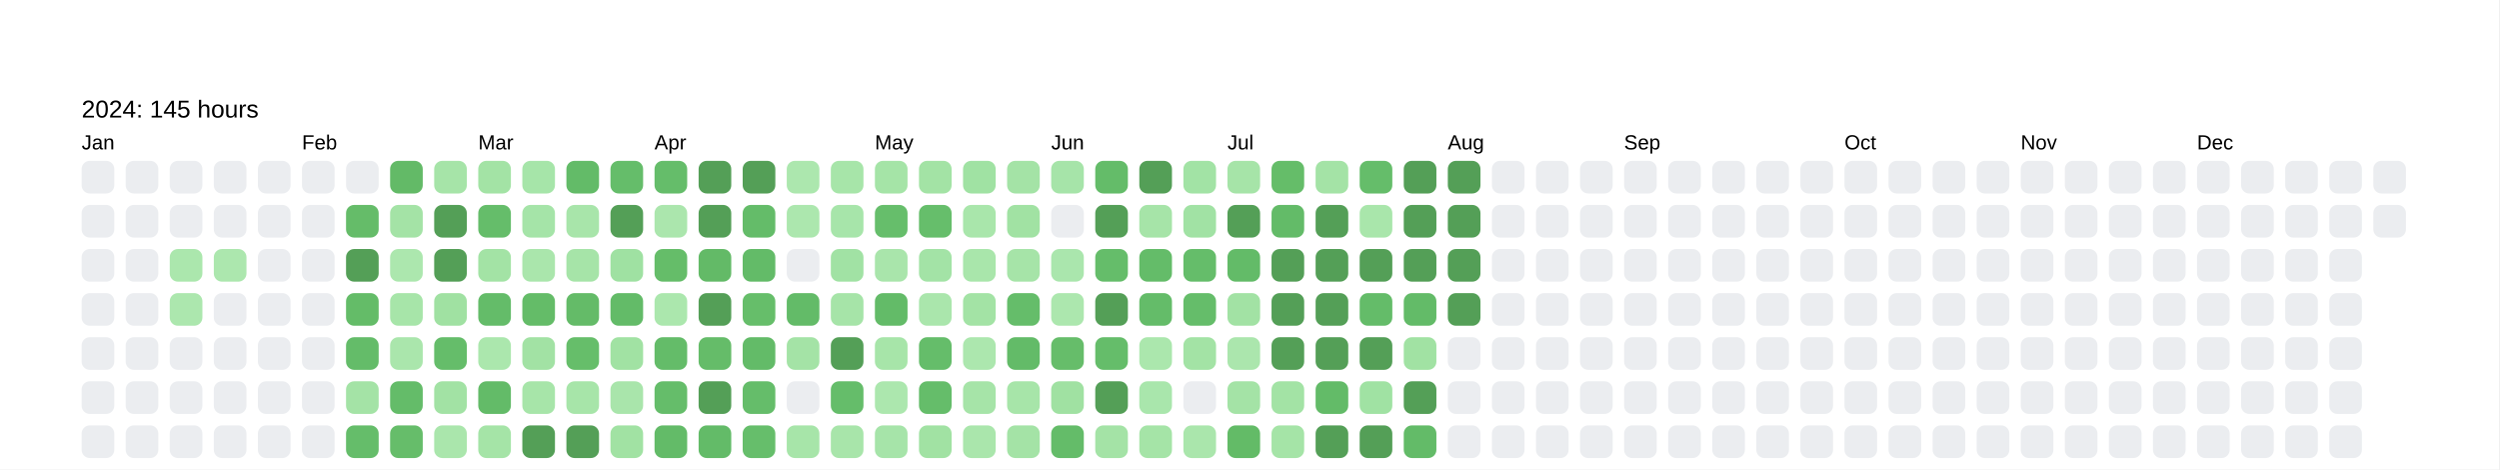
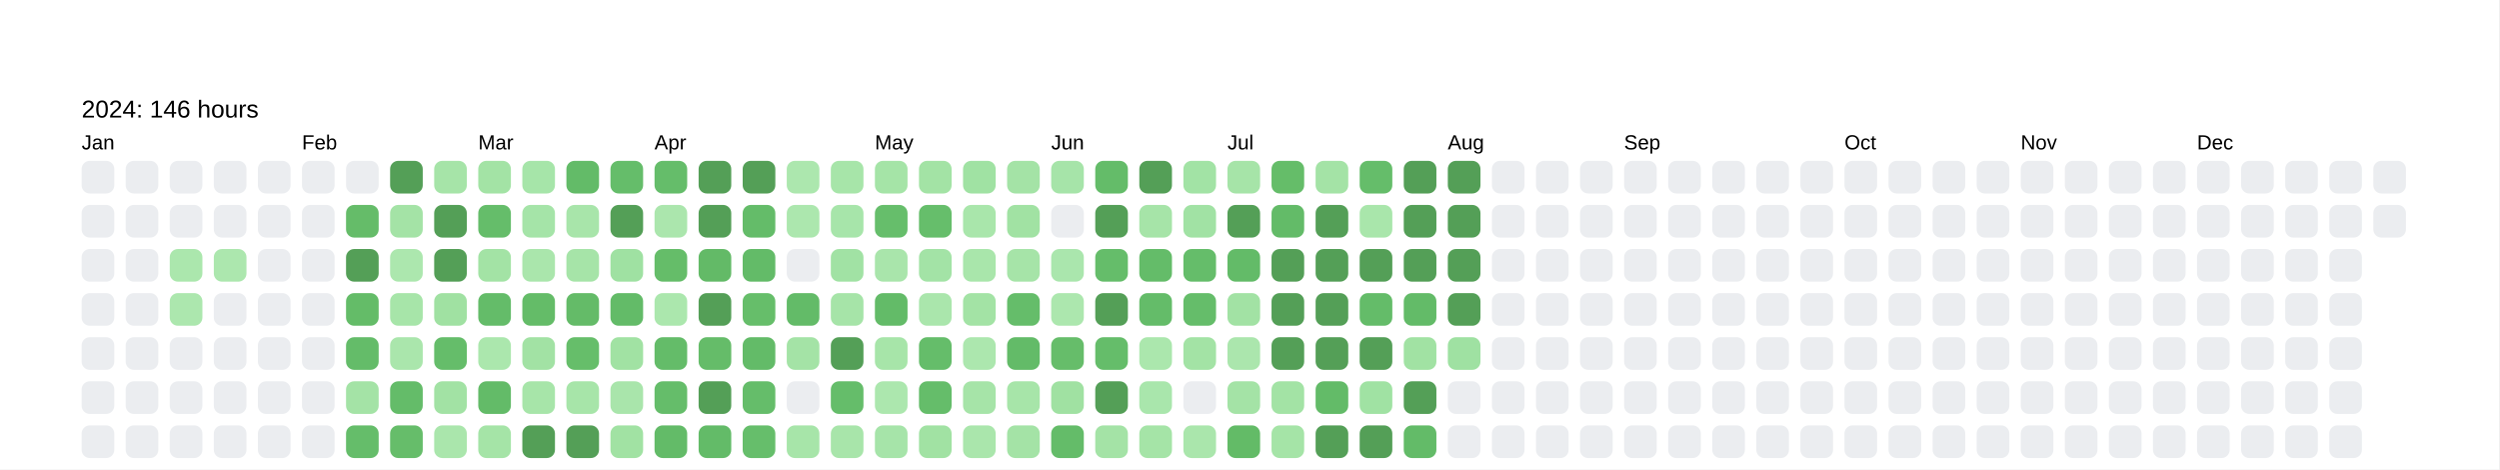
<svg xmlns="http://www.w3.org/2000/svg" baseProfile="full" height="57.5mm" version="1.1" viewBox="0,0,306.2,57.5" width="306.2mm">
  <defs />
  <rect fill="#FFFFFF" height="57.5" width="306.2" x="0" y="0" />
  <text fill="#000000" style="font-size:6px; font-family:Arial; font-weight:bold;" x="10" y="10" />
-   <text fill="#000000" style="font-size:3px; font-family:Arial;" x="10" y="14.4">2024: 145 hours</text>
+   <text fill="#000000" style="font-size:3px; font-family:Arial;" x="10" y="14.4">2024: 146 hours</text>
  <text fill="#000000" style="font-size:2.5px; font-family:Arial" x="10" y="18.3">Jan</text>
  <rect fill="#EBEDF0" height="4" rx="1" ry="1" width="4" x="10" y="19.7" />
  <rect fill="#EBEDF0" height="4" rx="1" ry="1" width="4" x="10" y="25.1" />
  <rect fill="#EBEDF0" height="4" rx="1" ry="1" width="4" x="10" y="30.5" />
  <rect fill="#EBEDF0" height="4" rx="1" ry="1" width="4" x="10" y="35.9" />
  <rect fill="#EBEDF0" height="4" rx="1" ry="1" width="4" x="10" y="41.3" />
  <rect fill="#EBEDF0" height="4" rx="1" ry="1" width="4" x="10" y="46.7" />
  <rect fill="#EBEDF0" height="4" rx="1" ry="1" width="4" x="10" y="52.1" />
  <rect fill="#EBEDF0" height="4" rx="1" ry="1" width="4" x="15.4" y="19.7" />
  <rect fill="#EBEDF0" height="4" rx="1" ry="1" width="4" x="15.4" y="25.1" />
  <rect fill="#EBEDF0" height="4" rx="1" ry="1" width="4" x="15.4" y="30.5" />
  <rect fill="#EBEDF0" height="4" rx="1" ry="1" width="4" x="15.4" y="35.9" />
  <rect fill="#EBEDF0" height="4" rx="1" ry="1" width="4" x="15.4" y="41.3" />
  <rect fill="#EBEDF0" height="4" rx="1" ry="1" width="4" x="15.4" y="46.7" />
  <rect fill="#EBEDF0" height="4" rx="1" ry="1" width="4" x="15.4" y="52.1" />
  <rect fill="#EBEDF0" height="4" rx="1" ry="1" width="4" x="20.8" y="19.7" />
  <rect fill="#EBEDF0" height="4" rx="1" ry="1" width="4" x="20.8" y="25.1" />
  <rect fill="#abe7ad" height="4" rx="1" ry="1" width="4" x="20.8" y="30.5" />
  <rect fill="#ace7ae" height="4" rx="1" ry="1" width="4" x="20.8" y="35.9" />
  <rect fill="#EBEDF0" height="4" rx="1" ry="1" width="4" x="20.8" y="41.3" />
  <rect fill="#EBEDF0" height="4" rx="1" ry="1" width="4" x="20.8" y="46.7" />
  <rect fill="#EBEDF0" height="4" rx="1" ry="1" width="4" x="20.8" y="52.1" />
  <rect fill="#EBEDF0" height="4" rx="1" ry="1" width="4" x="26.2" y="19.7" />
  <rect fill="#EBEDF0" height="4" rx="1" ry="1" width="4" x="26.2" y="25.1" />
  <rect fill="#ace7ae" height="4" rx="1" ry="1" width="4" x="26.2" y="30.5" />
  <rect fill="#EBEDF0" height="4" rx="1" ry="1" width="4" x="26.2" y="35.9" />
  <rect fill="#EBEDF0" height="4" rx="1" ry="1" width="4" x="26.2" y="41.3" />
  <rect fill="#EBEDF0" height="4" rx="1" ry="1" width="4" x="26.2" y="46.7" />
  <rect fill="#EBEDF0" height="4" rx="1" ry="1" width="4" x="26.2" y="52.1" />
  <rect fill="#EBEDF0" height="4" rx="1" ry="1" width="4" x="31.6" y="19.7" />
  <rect fill="#EBEDF0" height="4" rx="1" ry="1" width="4" x="31.6" y="25.1" />
  <rect fill="#EBEDF0" height="4" rx="1" ry="1" width="4" x="31.6" y="30.5" />
  <rect fill="#EBEDF0" height="4" rx="1" ry="1" width="4" x="31.6" y="35.9" />
  <rect fill="#EBEDF0" height="4" rx="1" ry="1" width="4" x="31.6" y="41.3" />
  <rect fill="#EBEDF0" height="4" rx="1" ry="1" width="4" x="31.6" y="46.7" />
  <rect fill="#EBEDF0" height="4" rx="1" ry="1" width="4" x="31.6" y="52.1" />
  <text fill="#000000" style="font-size:2.5px; font-family:Arial" x="37.0" y="18.3">Feb</text>
  <rect fill="#EBEDF0" height="4" rx="1" ry="1" width="4" x="37.0" y="19.7" />
  <rect fill="#EBEDF0" height="4" rx="1" ry="1" width="4" x="37.0" y="25.1" />
  <rect fill="#EBEDF0" height="4" rx="1" ry="1" width="4" x="37.0" y="30.5" />
  <rect fill="#EBEDF0" height="4" rx="1" ry="1" width="4" x="37.0" y="35.9" />
  <rect fill="#EBEDF0" height="4" rx="1" ry="1" width="4" x="37.0" y="41.3" />
  <rect fill="#EBEDF0" height="4" rx="1" ry="1" width="4" x="37.0" y="46.7" />
  <rect fill="#EBEDF0" height="4" rx="1" ry="1" width="4" x="37.0" y="52.1" />
  <rect fill="#EBEDF0" height="4" rx="1" ry="1" width="4" x="42.4" y="19.7" />
  <rect fill="#65bc69" height="4" rx="1" ry="1" width="4" x="42.4" y="25.1" />
  <rect fill="#549F57" height="4" rx="1" ry="1" width="4" x="42.4" y="30.5" />
  <rect fill="#64bc68" height="4" rx="1" ry="1" width="4" x="42.4" y="35.9" />
  <rect fill="#64bc69" height="4" rx="1" ry="1" width="4" x="42.4" y="41.3" />
  <rect fill="#a4e3a6" height="4" rx="1" ry="1" width="4" x="42.4" y="46.7" />
  <rect fill="#65bd6a" height="4" rx="1" ry="1" width="4" x="42.4" y="52.1" />
-   <rect fill="#63ba67" height="4" rx="1" ry="1" width="4" x="47.8" y="19.7" />
+   <rect fill="#549F57" height="4" rx="1" ry="1" width="4" x="47.8" y="19.7" />
  <rect fill="#a4e3a6" height="4" rx="1" ry="1" width="4" x="47.8" y="25.1" />
  <rect fill="#ace7ae" height="4" rx="1" ry="1" width="4" x="47.8" y="30.5" />
  <rect fill="#a7e5a9" height="4" rx="1" ry="1" width="4" x="47.8" y="35.9" />
  <rect fill="#aae6ac" height="4" rx="1" ry="1" width="4" x="47.8" y="41.3" />
  <rect fill="#64bc69" height="4" rx="1" ry="1" width="4" x="47.8" y="46.7" />
  <rect fill="#66bd6a" height="4" rx="1" ry="1" width="4" x="47.8" y="52.1" />
  <rect fill="#a6e4a8" height="4" rx="1" ry="1" width="4" x="53.2" y="19.7" />
  <rect fill="#549F57" height="4" rx="1" ry="1" width="4" x="53.2" y="25.1" />
  <rect fill="#549F57" height="4" rx="1" ry="1" width="4" x="53.2" y="30.5" />
  <rect fill="#a0e1a2" height="4" rx="1" ry="1" width="4" x="53.2" y="35.9" />
  <rect fill="#65bd6a" height="4" rx="1" ry="1" width="4" x="53.2" y="41.3" />
  <rect fill="#a2e2a4" height="4" rx="1" ry="1" width="4" x="53.2" y="46.7" />
  <rect fill="#aae6ac" height="4" rx="1" ry="1" width="4" x="53.2" y="52.1" />
  <text fill="#000000" style="font-size:2.5px; font-family:Arial" x="58.6" y="18.3">Mar</text>
  <rect fill="#a3e3a5" height="4" rx="1" ry="1" width="4" x="58.6" y="19.7" />
  <rect fill="#65bd6a" height="4" rx="1" ry="1" width="4" x="58.6" y="25.1" />
  <rect fill="#a3e3a5" height="4" rx="1" ry="1" width="4" x="58.6" y="30.5" />
  <rect fill="#64bc69" height="4" rx="1" ry="1" width="4" x="58.6" y="35.9" />
  <rect fill="#abe7ad" height="4" rx="1" ry="1" width="4" x="58.6" y="41.3" />
  <rect fill="#63bb68" height="4" rx="1" ry="1" width="4" x="58.6" y="46.7" />
  <rect fill="#a5e4a7" height="4" rx="1" ry="1" width="4" x="58.6" y="52.1" />
  <rect fill="#a6e5a9" height="4" rx="1" ry="1" width="4" x="64" y="19.7" />
  <rect fill="#a5e4a8" height="4" rx="1" ry="1" width="4" x="64" y="25.1" />
  <rect fill="#aae6ac" height="4" rx="1" ry="1" width="4" x="64" y="30.5" />
  <rect fill="#64bc68" height="4" rx="1" ry="1" width="4" x="64" y="35.9" />
  <rect fill="#a2e2a4" height="4" rx="1" ry="1" width="4" x="64" y="41.3" />
  <rect fill="#a7e5a9" height="4" rx="1" ry="1" width="4" x="64" y="46.7" />
  <rect fill="#549F57" height="4" rx="1" ry="1" width="4" x="64" y="52.1" />
  <rect fill="#63bb68" height="4" rx="1" ry="1" width="4" x="69.4" y="19.7" />
  <rect fill="#a8e5aa" height="4" rx="1" ry="1" width="4" x="69.4" y="25.1" />
  <rect fill="#a6e4a8" height="4" rx="1" ry="1" width="4" x="69.4" y="30.5" />
  <rect fill="#64bb68" height="4" rx="1" ry="1" width="4" x="69.4" y="35.9" />
  <rect fill="#66be6a" height="4" rx="1" ry="1" width="4" x="69.4" y="41.3" />
  <rect fill="#a7e5a9" height="4" rx="1" ry="1" width="4" x="69.4" y="46.7" />
  <rect fill="#549F57" height="4" rx="1" ry="1" width="4" x="69.4" y="52.1" />
  <rect fill="#65bd6a" height="4" rx="1" ry="1" width="4" x="74.8" y="19.7" />
  <rect fill="#549F57" height="4" rx="1" ry="1" width="4" x="74.8" y="25.1" />
  <rect fill="#9fe1a2" height="4" rx="1" ry="1" width="4" x="74.8" y="30.5" />
  <rect fill="#63bb68" height="4" rx="1" ry="1" width="4" x="74.8" y="35.9" />
  <rect fill="#a1e2a3" height="4" rx="1" ry="1" width="4" x="74.8" y="41.3" />
  <rect fill="#a9e5ab" height="4" rx="1" ry="1" width="4" x="74.8" y="46.7" />
  <rect fill="#a1e2a3" height="4" rx="1" ry="1" width="4" x="74.8" y="52.1" />
  <text fill="#000000" style="font-size:2.5px; font-family:Arial" x="80.2" y="18.3">Apr</text>
  <rect fill="#65bd6a" height="4" rx="1" ry="1" width="4" x="80.2" y="19.7" />
  <rect fill="#abe6ad" height="4" rx="1" ry="1" width="4" x="80.2" y="25.1" />
  <rect fill="#65bd69" height="4" rx="1" ry="1" width="4" x="80.2" y="30.5" />
  <rect fill="#abe7ad" height="4" rx="1" ry="1" width="4" x="80.2" y="35.9" />
  <rect fill="#64bc69" height="4" rx="1" ry="1" width="4" x="80.2" y="41.3" />
  <rect fill="#65bd6a" height="4" rx="1" ry="1" width="4" x="80.2" y="46.7" />
  <rect fill="#63bb68" height="4" rx="1" ry="1" width="4" x="80.2" y="52.1" />
  <rect fill="#549F57" height="4" rx="1" ry="1" width="4" x="85.6" y="19.7" />
  <rect fill="#549F57" height="4" rx="1" ry="1" width="4" x="85.6" y="25.1" />
  <rect fill="#63ba67" height="4" rx="1" ry="1" width="4" x="85.6" y="30.5" />
  <rect fill="#549F57" height="4" rx="1" ry="1" width="4" x="85.6" y="35.9" />
  <rect fill="#65bc69" height="4" rx="1" ry="1" width="4" x="85.6" y="41.3" />
  <rect fill="#549F57" height="4" rx="1" ry="1" width="4" x="85.6" y="46.7" />
  <rect fill="#63bb68" height="4" rx="1" ry="1" width="4" x="85.6" y="52.1" />
  <rect fill="#549F57" height="4" rx="1" ry="1" width="4" x="91" y="19.7" />
  <rect fill="#64bc69" height="4" rx="1" ry="1" width="4" x="91" y="25.1" />
  <rect fill="#63bb68" height="4" rx="1" ry="1" width="4" x="91" y="30.5" />
  <rect fill="#66be6a" height="4" rx="1" ry="1" width="4" x="91" y="35.9" />
  <rect fill="#63bb68" height="4" rx="1" ry="1" width="4" x="91" y="41.3" />
  <rect fill="#65bd6a" height="4" rx="1" ry="1" width="4" x="91" y="46.7" />
  <rect fill="#66be6b" height="4" rx="1" ry="1" width="4" x="91" y="52.1" />
  <rect fill="#ace7ae" height="4" rx="1" ry="1" width="4" x="96.4" y="19.7" />
  <rect fill="#ace7ae" height="4" rx="1" ry="1" width="4" x="96.4" y="25.1" />
  <rect fill="#EBEDF0" height="4" rx="1" ry="1" width="4" x="96.4" y="30.5" />
  <rect fill="#63bb68" height="4" rx="1" ry="1" width="4" x="96.4" y="35.9" />
  <rect fill="#a4e3a6" height="4" rx="1" ry="1" width="4" x="96.4" y="41.3" />
  <rect fill="#EBEDF0" height="4" rx="1" ry="1" width="4" x="96.4" y="46.7" />
  <rect fill="#a7e5a9" height="4" rx="1" ry="1" width="4" x="96.4" y="52.1" />
  <rect fill="#a7e5a9" height="4" rx="1" ry="1" width="4" x="101.8" y="19.7" />
  <rect fill="#a7e5aa" height="4" rx="1" ry="1" width="4" x="101.8" y="25.1" />
  <rect fill="#a1e2a4" height="4" rx="1" ry="1" width="4" x="101.8" y="30.5" />
  <rect fill="#a6e4a8" height="4" rx="1" ry="1" width="4" x="101.8" y="35.9" />
  <rect fill="#549F57" height="4" rx="1" ry="1" width="4" x="101.8" y="41.3" />
  <rect fill="#65bd6a" height="4" rx="1" ry="1" width="4" x="101.8" y="46.7" />
  <rect fill="#a8e5aa" height="4" rx="1" ry="1" width="4" x="101.8" y="52.1" />
  <text fill="#000000" style="font-size:2.5px; font-family:Arial" x="107.2" y="18.3">May</text>
  <rect fill="#a5e4a7" height="4" rx="1" ry="1" width="4" x="107.2" y="19.7" />
  <rect fill="#66be6b" height="4" rx="1" ry="1" width="4" x="107.2" y="25.1" />
  <rect fill="#a9e5ab" height="4" rx="1" ry="1" width="4" x="107.2" y="30.5" />
  <rect fill="#63bb68" height="4" rx="1" ry="1" width="4" x="107.2" y="35.9" />
  <rect fill="#a7e5a9" height="4" rx="1" ry="1" width="4" x="107.2" y="41.3" />
  <rect fill="#ace7ae" height="4" rx="1" ry="1" width="4" x="107.2" y="46.7" />
  <rect fill="#a6e4a9" height="4" rx="1" ry="1" width="4" x="107.2" y="52.1" />
  <rect fill="#a3e3a5" height="4" rx="1" ry="1" width="4" x="112.6" y="19.7" />
  <rect fill="#66be6b" height="4" rx="1" ry="1" width="4" x="112.6" y="25.1" />
  <rect fill="#a3e3a6" height="4" rx="1" ry="1" width="4" x="112.6" y="30.5" />
  <rect fill="#aae6ac" height="4" rx="1" ry="1" width="4" x="112.6" y="35.9" />
  <rect fill="#65bd6a" height="4" rx="1" ry="1" width="4" x="112.6" y="41.3" />
  <rect fill="#65bd6a" height="4" rx="1" ry="1" width="4" x="112.6" y="46.7" />
  <rect fill="#a1e2a3" height="4" rx="1" ry="1" width="4" x="112.6" y="52.1" />
  <rect fill="#a0e2a3" height="4" rx="1" ry="1" width="4" x="118" y="19.7" />
  <rect fill="#a9e6ab" height="4" rx="1" ry="1" width="4" x="118" y="25.1" />
  <rect fill="#a9e6ab" height="4" rx="1" ry="1" width="4" x="118" y="30.5" />
  <rect fill="#a3e3a5" height="4" rx="1" ry="1" width="4" x="118" y="35.9" />
  <rect fill="#ace7ae" height="4" rx="1" ry="1" width="4" x="118" y="41.3" />
  <rect fill="#a6e4a8" height="4" rx="1" ry="1" width="4" x="118" y="46.7" />
  <rect fill="#aae6ac" height="4" rx="1" ry="1" width="4" x="118" y="52.1" />
  <rect fill="#a4e3a6" height="4" rx="1" ry="1" width="4" x="123.4" y="19.7" />
  <rect fill="#a1e2a3" height="4" rx="1" ry="1" width="4" x="123.4" y="25.1" />
  <rect fill="#a6e4a8" height="4" rx="1" ry="1" width="4" x="123.4" y="30.5" />
  <rect fill="#65bd6a" height="4" rx="1" ry="1" width="4" x="123.4" y="35.9" />
  <rect fill="#63bb68" height="4" rx="1" ry="1" width="4" x="123.4" y="41.3" />
  <rect fill="#a7e5a9" height="4" rx="1" ry="1" width="4" x="123.4" y="46.7" />
  <rect fill="#a4e3a6" height="4" rx="1" ry="1" width="4" x="123.4" y="52.1" />
  <text fill="#000000" style="font-size:2.5px; font-family:Arial" x="128.8" y="18.3">Jun</text>
  <rect fill="#a6e4a9" height="4" rx="1" ry="1" width="4" x="128.8" y="19.7" />
  <rect fill="#EBEDF0" height="4" rx="1" ry="1" width="4" x="128.8" y="25.1" />
  <rect fill="#aae6ad" height="4" rx="1" ry="1" width="4" x="128.8" y="30.5" />
  <rect fill="#ace7ae" height="4" rx="1" ry="1" width="4" x="128.8" y="35.9" />
  <rect fill="#66bd6a" height="4" rx="1" ry="1" width="4" x="128.8" y="41.3" />
  <rect fill="#a0e1a2" height="4" rx="1" ry="1" width="4" x="128.8" y="46.7" />
  <rect fill="#64bc69" height="4" rx="1" ry="1" width="4" x="128.8" y="52.1" />
  <rect fill="#64bc69" height="4" rx="1" ry="1" width="4" x="134.2" y="19.7" />
  <rect fill="#549F57" height="4" rx="1" ry="1" width="4" x="134.2" y="25.1" />
  <rect fill="#65bd6a" height="4" rx="1" ry="1" width="4" x="134.2" y="30.5" />
  <rect fill="#549F57" height="4" rx="1" ry="1" width="4" x="134.2" y="35.9" />
  <rect fill="#65bd6a" height="4" rx="1" ry="1" width="4" x="134.2" y="41.3" />
  <rect fill="#549F57" height="4" rx="1" ry="1" width="4" x="134.2" y="46.7" />
  <rect fill="#a4e3a6" height="4" rx="1" ry="1" width="4" x="134.2" y="52.1" />
  <rect fill="#549F57" height="4" rx="1" ry="1" width="4" x="139.6" y="19.7" />
  <rect fill="#a6e4a8" height="4" rx="1" ry="1" width="4" x="139.6" y="25.1" />
  <rect fill="#64bc69" height="4" rx="1" ry="1" width="4" x="139.6" y="30.5" />
  <rect fill="#64bc69" height="4" rx="1" ry="1" width="4" x="139.6" y="35.9" />
  <rect fill="#abe7ad" height="4" rx="1" ry="1" width="4" x="139.6" y="41.3" />
  <rect fill="#a9e6ac" height="4" rx="1" ry="1" width="4" x="139.6" y="46.7" />
  <rect fill="#a5e4a7" height="4" rx="1" ry="1" width="4" x="139.6" y="52.1" />
  <rect fill="#a2e3a5" height="4" rx="1" ry="1" width="4" x="145" y="19.7" />
  <rect fill="#a1e2a4" height="4" rx="1" ry="1" width="4" x="145" y="25.1" />
  <rect fill="#65bd6a" height="4" rx="1" ry="1" width="4" x="145" y="30.5" />
  <rect fill="#65bd6a" height="4" rx="1" ry="1" width="4" x="145" y="35.9" />
  <rect fill="#a3e3a5" height="4" rx="1" ry="1" width="4" x="145" y="41.3" />
  <rect fill="#EBEDF0" height="4" rx="1" ry="1" width="4" x="145" y="46.7" />
  <rect fill="#aae6ac" height="4" rx="1" ry="1" width="4" x="145" y="52.1" />
  <text fill="#000000" style="font-size:2.5px; font-family:Arial" x="150.4" y="18.3">Jul</text>
  <rect fill="#a6e4a8" height="4" rx="1" ry="1" width="4" x="150.4" y="19.7" />
  <rect fill="#549F57" height="4" rx="1" ry="1" width="4" x="150.4" y="25.1" />
  <rect fill="#63bb68" height="4" rx="1" ry="1" width="4" x="150.4" y="30.5" />
  <rect fill="#a2e2a4" height="4" rx="1" ry="1" width="4" x="150.4" y="35.9" />
  <rect fill="#abe6ad" height="4" rx="1" ry="1" width="4" x="150.4" y="41.3" />
  <rect fill="#a4e3a6" height="4" rx="1" ry="1" width="4" x="150.4" y="46.7" />
  <rect fill="#63bb67" height="4" rx="1" ry="1" width="4" x="150.4" y="52.1" />
  <rect fill="#65bd69" height="4" rx="1" ry="1" width="4" x="155.8" y="19.7" />
  <rect fill="#63bb68" height="4" rx="1" ry="1" width="4" x="155.8" y="25.1" />
  <rect fill="#549F57" height="4" rx="1" ry="1" width="4" x="155.8" y="30.5" />
  <rect fill="#549F57" height="4" rx="1" ry="1" width="4" x="155.8" y="35.9" />
  <rect fill="#549F57" height="4" rx="1" ry="1" width="4" x="155.8" y="41.3" />
  <rect fill="#a3e3a5" height="4" rx="1" ry="1" width="4" x="155.8" y="46.7" />
  <rect fill="#a5e4a7" height="4" rx="1" ry="1" width="4" x="155.8" y="52.1" />
  <rect fill="#a4e3a6" height="4" rx="1" ry="1" width="4" x="161.2" y="19.7" />
  <rect fill="#549F57" height="4" rx="1" ry="1" width="4" x="161.2" y="25.1" />
  <rect fill="#549F57" height="4" rx="1" ry="1" width="4" x="161.2" y="30.5" />
  <rect fill="#549F57" height="4" rx="1" ry="1" width="4" x="161.2" y="35.9" />
  <rect fill="#549F57" height="4" rx="1" ry="1" width="4" x="161.2" y="41.3" />
  <rect fill="#63bb68" height="4" rx="1" ry="1" width="4" x="161.2" y="46.7" />
  <rect fill="#549F57" height="4" rx="1" ry="1" width="4" x="161.2" y="52.1" />
  <rect fill="#65bd6a" height="4" rx="1" ry="1" width="4" x="166.6" y="19.7" />
  <rect fill="#a9e6ab" height="4" rx="1" ry="1" width="4" x="166.6" y="25.1" />
  <rect fill="#549F57" height="4" rx="1" ry="1" width="4" x="166.6" y="30.5" />
  <rect fill="#64bc69" height="4" rx="1" ry="1" width="4" x="166.6" y="35.9" />
  <rect fill="#549F57" height="4" rx="1" ry="1" width="4" x="166.6" y="41.3" />
  <rect fill="#a0e2a3" height="4" rx="1" ry="1" width="4" x="166.6" y="46.7" />
  <rect fill="#549F57" height="4" rx="1" ry="1" width="4" x="166.6" y="52.1" />
  <rect fill="#549F57" height="4" rx="1" ry="1" width="4" x="172" y="19.7" />
  <rect fill="#549F57" height="4" rx="1" ry="1" width="4" x="172" y="25.1" />
  <rect fill="#549F57" height="4" rx="1" ry="1" width="4" x="172" y="30.5" />
  <rect fill="#63bb68" height="4" rx="1" ry="1" width="4" x="172" y="35.9" />
  <rect fill="#a1e2a3" height="4" rx="1" ry="1" width="4" x="172" y="41.3" />
  <rect fill="#549F57" height="4" rx="1" ry="1" width="4" x="172" y="46.7" />
  <rect fill="#63bb68" height="4" rx="1" ry="1" width="4" x="172" y="52.1" />
  <text fill="#000000" style="font-size:2.5px; font-family:Arial" x="177.4" y="18.3">Aug</text>
  <rect fill="#549F57" height="4" rx="1" ry="1" width="4" x="177.4" y="19.7" />
  <rect fill="#549F57" height="4" rx="1" ry="1" width="4" x="177.4" y="25.1" />
  <rect fill="#549F57" height="4" rx="1" ry="1" width="4" x="177.4" y="30.5" />
  <rect fill="#549F57" height="4" rx="1" ry="1" width="4" x="177.4" y="35.9" />
-   <rect fill="#EBEDF0" height="4" rx="1" ry="1" width="4" x="177.4" y="41.3" />
+   <rect fill="#9fe1a2" height="4" rx="1" ry="1" width="4" x="177.4" y="41.3" />
  <rect fill="#EBEDF0" height="4" rx="1" ry="1" width="4" x="177.4" y="46.7" />
  <rect fill="#EBEDF0" height="4" rx="1" ry="1" width="4" x="177.4" y="52.1" />
  <rect fill="#EBEDF0" height="4" rx="1" ry="1" width="4" x="182.8" y="19.7" />
  <rect fill="#EBEDF0" height="4" rx="1" ry="1" width="4" x="182.8" y="25.1" />
  <rect fill="#EBEDF0" height="4" rx="1" ry="1" width="4" x="182.8" y="30.5" />
  <rect fill="#EBEDF0" height="4" rx="1" ry="1" width="4" x="182.8" y="35.9" />
  <rect fill="#EBEDF0" height="4" rx="1" ry="1" width="4" x="182.8" y="41.3" />
  <rect fill="#EBEDF0" height="4" rx="1" ry="1" width="4" x="182.8" y="46.7" />
  <rect fill="#EBEDF0" height="4" rx="1" ry="1" width="4" x="182.8" y="52.1" />
  <rect fill="#EBEDF0" height="4" rx="1" ry="1" width="4" x="188.2" y="19.7" />
  <rect fill="#EBEDF0" height="4" rx="1" ry="1" width="4" x="188.2" y="25.1" />
  <rect fill="#EBEDF0" height="4" rx="1" ry="1" width="4" x="188.2" y="30.5" />
  <rect fill="#EBEDF0" height="4" rx="1" ry="1" width="4" x="188.2" y="35.9" />
  <rect fill="#EBEDF0" height="4" rx="1" ry="1" width="4" x="188.2" y="41.3" />
  <rect fill="#EBEDF0" height="4" rx="1" ry="1" width="4" x="188.2" y="46.7" />
  <rect fill="#EBEDF0" height="4" rx="1" ry="1" width="4" x="188.2" y="52.1" />
  <rect fill="#EBEDF0" height="4" rx="1" ry="1" width="4" x="193.6" y="19.7" />
  <rect fill="#EBEDF0" height="4" rx="1" ry="1" width="4" x="193.6" y="25.1" />
  <rect fill="#EBEDF0" height="4" rx="1" ry="1" width="4" x="193.6" y="30.5" />
  <rect fill="#EBEDF0" height="4" rx="1" ry="1" width="4" x="193.6" y="35.9" />
  <rect fill="#EBEDF0" height="4" rx="1" ry="1" width="4" x="193.6" y="41.3" />
  <rect fill="#EBEDF0" height="4" rx="1" ry="1" width="4" x="193.6" y="46.7" />
  <rect fill="#EBEDF0" height="4" rx="1" ry="1" width="4" x="193.6" y="52.1" />
  <text fill="#000000" style="font-size:2.5px; font-family:Arial" x="199" y="18.3">Sep</text>
  <rect fill="#EBEDF0" height="4" rx="1" ry="1" width="4" x="199" y="19.7" />
  <rect fill="#EBEDF0" height="4" rx="1" ry="1" width="4" x="199" y="25.1" />
  <rect fill="#EBEDF0" height="4" rx="1" ry="1" width="4" x="199" y="30.5" />
  <rect fill="#EBEDF0" height="4" rx="1" ry="1" width="4" x="199" y="35.9" />
  <rect fill="#EBEDF0" height="4" rx="1" ry="1" width="4" x="199" y="41.3" />
  <rect fill="#EBEDF0" height="4" rx="1" ry="1" width="4" x="199" y="46.7" />
  <rect fill="#EBEDF0" height="4" rx="1" ry="1" width="4" x="199" y="52.1" />
  <rect fill="#EBEDF0" height="4" rx="1" ry="1" width="4" x="204.4" y="19.7" />
  <rect fill="#EBEDF0" height="4" rx="1" ry="1" width="4" x="204.4" y="25.1" />
  <rect fill="#EBEDF0" height="4" rx="1" ry="1" width="4" x="204.4" y="30.5" />
  <rect fill="#EBEDF0" height="4" rx="1" ry="1" width="4" x="204.4" y="35.9" />
  <rect fill="#EBEDF0" height="4" rx="1" ry="1" width="4" x="204.4" y="41.3" />
  <rect fill="#EBEDF0" height="4" rx="1" ry="1" width="4" x="204.4" y="46.7" />
  <rect fill="#EBEDF0" height="4" rx="1" ry="1" width="4" x="204.4" y="52.1" />
  <rect fill="#EBEDF0" height="4" rx="1" ry="1" width="4" x="209.8" y="19.7" />
  <rect fill="#EBEDF0" height="4" rx="1" ry="1" width="4" x="209.8" y="25.1" />
  <rect fill="#EBEDF0" height="4" rx="1" ry="1" width="4" x="209.8" y="30.5" />
  <rect fill="#EBEDF0" height="4" rx="1" ry="1" width="4" x="209.8" y="35.9" />
  <rect fill="#EBEDF0" height="4" rx="1" ry="1" width="4" x="209.8" y="41.3" />
  <rect fill="#EBEDF0" height="4" rx="1" ry="1" width="4" x="209.8" y="46.7" />
  <rect fill="#EBEDF0" height="4" rx="1" ry="1" width="4" x="209.8" y="52.1" />
  <rect fill="#EBEDF0" height="4" rx="1" ry="1" width="4" x="215.2" y="19.7" />
  <rect fill="#EBEDF0" height="4" rx="1" ry="1" width="4" x="215.2" y="25.1" />
  <rect fill="#EBEDF0" height="4" rx="1" ry="1" width="4" x="215.2" y="30.5" />
  <rect fill="#EBEDF0" height="4" rx="1" ry="1" width="4" x="215.2" y="35.9" />
  <rect fill="#EBEDF0" height="4" rx="1" ry="1" width="4" x="215.2" y="41.3" />
  <rect fill="#EBEDF0" height="4" rx="1" ry="1" width="4" x="215.2" y="46.7" />
  <rect fill="#EBEDF0" height="4" rx="1" ry="1" width="4" x="215.2" y="52.1" />
  <rect fill="#EBEDF0" height="4" rx="1" ry="1" width="4" x="220.6" y="19.7" />
  <rect fill="#EBEDF0" height="4" rx="1" ry="1" width="4" x="220.6" y="25.1" />
  <rect fill="#EBEDF0" height="4" rx="1" ry="1" width="4" x="220.6" y="30.5" />
  <rect fill="#EBEDF0" height="4" rx="1" ry="1" width="4" x="220.6" y="35.9" />
  <rect fill="#EBEDF0" height="4" rx="1" ry="1" width="4" x="220.6" y="41.3" />
  <rect fill="#EBEDF0" height="4" rx="1" ry="1" width="4" x="220.6" y="46.7" />
  <rect fill="#EBEDF0" height="4" rx="1" ry="1" width="4" x="220.6" y="52.1" />
  <text fill="#000000" style="font-size:2.5px; font-family:Arial" x="226" y="18.3">Oct</text>
  <rect fill="#EBEDF0" height="4" rx="1" ry="1" width="4" x="226" y="19.7" />
  <rect fill="#EBEDF0" height="4" rx="1" ry="1" width="4" x="226" y="25.1" />
  <rect fill="#EBEDF0" height="4" rx="1" ry="1" width="4" x="226" y="30.5" />
  <rect fill="#EBEDF0" height="4" rx="1" ry="1" width="4" x="226" y="35.9" />
  <rect fill="#EBEDF0" height="4" rx="1" ry="1" width="4" x="226" y="41.3" />
  <rect fill="#EBEDF0" height="4" rx="1" ry="1" width="4" x="226" y="46.7" />
  <rect fill="#EBEDF0" height="4" rx="1" ry="1" width="4" x="226" y="52.1" />
  <rect fill="#EBEDF0" height="4" rx="1" ry="1" width="4" x="231.4" y="19.7" />
  <rect fill="#EBEDF0" height="4" rx="1" ry="1" width="4" x="231.4" y="25.1" />
  <rect fill="#EBEDF0" height="4" rx="1" ry="1" width="4" x="231.4" y="30.5" />
  <rect fill="#EBEDF0" height="4" rx="1" ry="1" width="4" x="231.4" y="35.9" />
  <rect fill="#EBEDF0" height="4" rx="1" ry="1" width="4" x="231.4" y="41.3" />
  <rect fill="#EBEDF0" height="4" rx="1" ry="1" width="4" x="231.4" y="46.7" />
  <rect fill="#EBEDF0" height="4" rx="1" ry="1" width="4" x="231.4" y="52.1" />
  <rect fill="#EBEDF0" height="4" rx="1" ry="1" width="4" x="236.8" y="19.7" />
  <rect fill="#EBEDF0" height="4" rx="1" ry="1" width="4" x="236.8" y="25.1" />
  <rect fill="#EBEDF0" height="4" rx="1" ry="1" width="4" x="236.8" y="30.5" />
  <rect fill="#EBEDF0" height="4" rx="1" ry="1" width="4" x="236.8" y="35.9" />
  <rect fill="#EBEDF0" height="4" rx="1" ry="1" width="4" x="236.8" y="41.3" />
  <rect fill="#EBEDF0" height="4" rx="1" ry="1" width="4" x="236.8" y="46.7" />
  <rect fill="#EBEDF0" height="4" rx="1" ry="1" width="4" x="236.8" y="52.1" />
  <rect fill="#EBEDF0" height="4" rx="1" ry="1" width="4" x="242.2" y="19.7" />
  <rect fill="#EBEDF0" height="4" rx="1" ry="1" width="4" x="242.2" y="25.1" />
  <rect fill="#EBEDF0" height="4" rx="1" ry="1" width="4" x="242.2" y="30.5" />
  <rect fill="#EBEDF0" height="4" rx="1" ry="1" width="4" x="242.2" y="35.9" />
  <rect fill="#EBEDF0" height="4" rx="1" ry="1" width="4" x="242.2" y="41.3" />
  <rect fill="#EBEDF0" height="4" rx="1" ry="1" width="4" x="242.2" y="46.7" />
  <rect fill="#EBEDF0" height="4" rx="1" ry="1" width="4" x="242.2" y="52.1" />
  <text fill="#000000" style="font-size:2.5px; font-family:Arial" x="247.6" y="18.3">Nov</text>
  <rect fill="#EBEDF0" height="4" rx="1" ry="1" width="4" x="247.6" y="19.7" />
  <rect fill="#EBEDF0" height="4" rx="1" ry="1" width="4" x="247.6" y="25.1" />
  <rect fill="#EBEDF0" height="4" rx="1" ry="1" width="4" x="247.6" y="30.5" />
  <rect fill="#EBEDF0" height="4" rx="1" ry="1" width="4" x="247.6" y="35.9" />
  <rect fill="#EBEDF0" height="4" rx="1" ry="1" width="4" x="247.6" y="41.3" />
  <rect fill="#EBEDF0" height="4" rx="1" ry="1" width="4" x="247.6" y="46.7" />
  <rect fill="#EBEDF0" height="4" rx="1" ry="1" width="4" x="247.6" y="52.1" />
  <rect fill="#EBEDF0" height="4" rx="1" ry="1" width="4" x="253" y="19.7" />
  <rect fill="#EBEDF0" height="4" rx="1" ry="1" width="4" x="253" y="25.1" />
  <rect fill="#EBEDF0" height="4" rx="1" ry="1" width="4" x="253" y="30.5" />
  <rect fill="#EBEDF0" height="4" rx="1" ry="1" width="4" x="253" y="35.9" />
  <rect fill="#EBEDF0" height="4" rx="1" ry="1" width="4" x="253" y="41.3" />
  <rect fill="#EBEDF0" height="4" rx="1" ry="1" width="4" x="253" y="46.7" />
  <rect fill="#EBEDF0" height="4" rx="1" ry="1" width="4" x="253" y="52.1" />
  <rect fill="#EBEDF0" height="4" rx="1" ry="1" width="4" x="258.4" y="19.7" />
  <rect fill="#EBEDF0" height="4" rx="1" ry="1" width="4" x="258.4" y="25.1" />
  <rect fill="#EBEDF0" height="4" rx="1" ry="1" width="4" x="258.4" y="30.5" />
  <rect fill="#EBEDF0" height="4" rx="1" ry="1" width="4" x="258.4" y="35.9" />
  <rect fill="#EBEDF0" height="4" rx="1" ry="1" width="4" x="258.4" y="41.3" />
  <rect fill="#EBEDF0" height="4" rx="1" ry="1" width="4" x="258.4" y="46.7" />
  <rect fill="#EBEDF0" height="4" rx="1" ry="1" width="4" x="258.4" y="52.1" />
  <rect fill="#EBEDF0" height="4" rx="1" ry="1" width="4" x="263.8" y="19.7" />
  <rect fill="#EBEDF0" height="4" rx="1" ry="1" width="4" x="263.8" y="25.1" />
  <rect fill="#EBEDF0" height="4" rx="1" ry="1" width="4" x="263.8" y="30.5" />
  <rect fill="#EBEDF0" height="4" rx="1" ry="1" width="4" x="263.8" y="35.9" />
  <rect fill="#EBEDF0" height="4" rx="1" ry="1" width="4" x="263.8" y="41.3" />
  <rect fill="#EBEDF0" height="4" rx="1" ry="1" width="4" x="263.8" y="46.7" />
  <rect fill="#EBEDF0" height="4" rx="1" ry="1" width="4" x="263.8" y="52.1" />
  <text fill="#000000" style="font-size:2.5px; font-family:Arial" x="269.2" y="18.3">Dec</text>
  <rect fill="#EBEDF0" height="4" rx="1" ry="1" width="4" x="269.2" y="19.7" />
  <rect fill="#EBEDF0" height="4" rx="1" ry="1" width="4" x="269.2" y="25.1" />
  <rect fill="#EBEDF0" height="4" rx="1" ry="1" width="4" x="269.2" y="30.5" />
  <rect fill="#EBEDF0" height="4" rx="1" ry="1" width="4" x="269.2" y="35.9" />
  <rect fill="#EBEDF0" height="4" rx="1" ry="1" width="4" x="269.2" y="41.3" />
  <rect fill="#EBEDF0" height="4" rx="1" ry="1" width="4" x="269.2" y="46.7" />
  <rect fill="#EBEDF0" height="4" rx="1" ry="1" width="4" x="269.2" y="52.1" />
  <rect fill="#EBEDF0" height="4" rx="1" ry="1" width="4" x="274.6" y="19.7" />
  <rect fill="#EBEDF0" height="4" rx="1" ry="1" width="4" x="274.6" y="25.1" />
  <rect fill="#EBEDF0" height="4" rx="1" ry="1" width="4" x="274.6" y="30.5" />
  <rect fill="#EBEDF0" height="4" rx="1" ry="1" width="4" x="274.6" y="35.9" />
  <rect fill="#EBEDF0" height="4" rx="1" ry="1" width="4" x="274.6" y="41.3" />
  <rect fill="#EBEDF0" height="4" rx="1" ry="1" width="4" x="274.6" y="46.7" />
  <rect fill="#EBEDF0" height="4" rx="1" ry="1" width="4" x="274.6" y="52.1" />
  <rect fill="#EBEDF0" height="4" rx="1" ry="1" width="4" x="280" y="19.7" />
  <rect fill="#EBEDF0" height="4" rx="1" ry="1" width="4" x="280" y="25.1" />
  <rect fill="#EBEDF0" height="4" rx="1" ry="1" width="4" x="280" y="30.5" />
  <rect fill="#EBEDF0" height="4" rx="1" ry="1" width="4" x="280" y="35.9" />
  <rect fill="#EBEDF0" height="4" rx="1" ry="1" width="4" x="280" y="41.3" />
  <rect fill="#EBEDF0" height="4" rx="1" ry="1" width="4" x="280" y="46.7" />
  <rect fill="#EBEDF0" height="4" rx="1" ry="1" width="4" x="280" y="52.1" />
  <rect fill="#EBEDF0" height="4" rx="1" ry="1" width="4" x="285.4" y="19.7" />
  <rect fill="#EBEDF0" height="4" rx="1" ry="1" width="4" x="285.4" y="25.1" />
  <rect fill="#EBEDF0" height="4" rx="1" ry="1" width="4" x="285.4" y="30.5" />
  <rect fill="#EBEDF0" height="4" rx="1" ry="1" width="4" x="285.4" y="35.9" />
  <rect fill="#EBEDF0" height="4" rx="1" ry="1" width="4" x="285.4" y="41.3" />
  <rect fill="#EBEDF0" height="4" rx="1" ry="1" width="4" x="285.4" y="46.7" />
  <rect fill="#EBEDF0" height="4" rx="1" ry="1" width="4" x="285.4" y="52.1" />
  <rect fill="#EBEDF0" height="4" rx="1" ry="1" width="4" x="290.8" y="19.7" />
  <rect fill="#EBEDF0" height="4" rx="1" ry="1" width="4" x="290.8" y="25.1" />
</svg>
